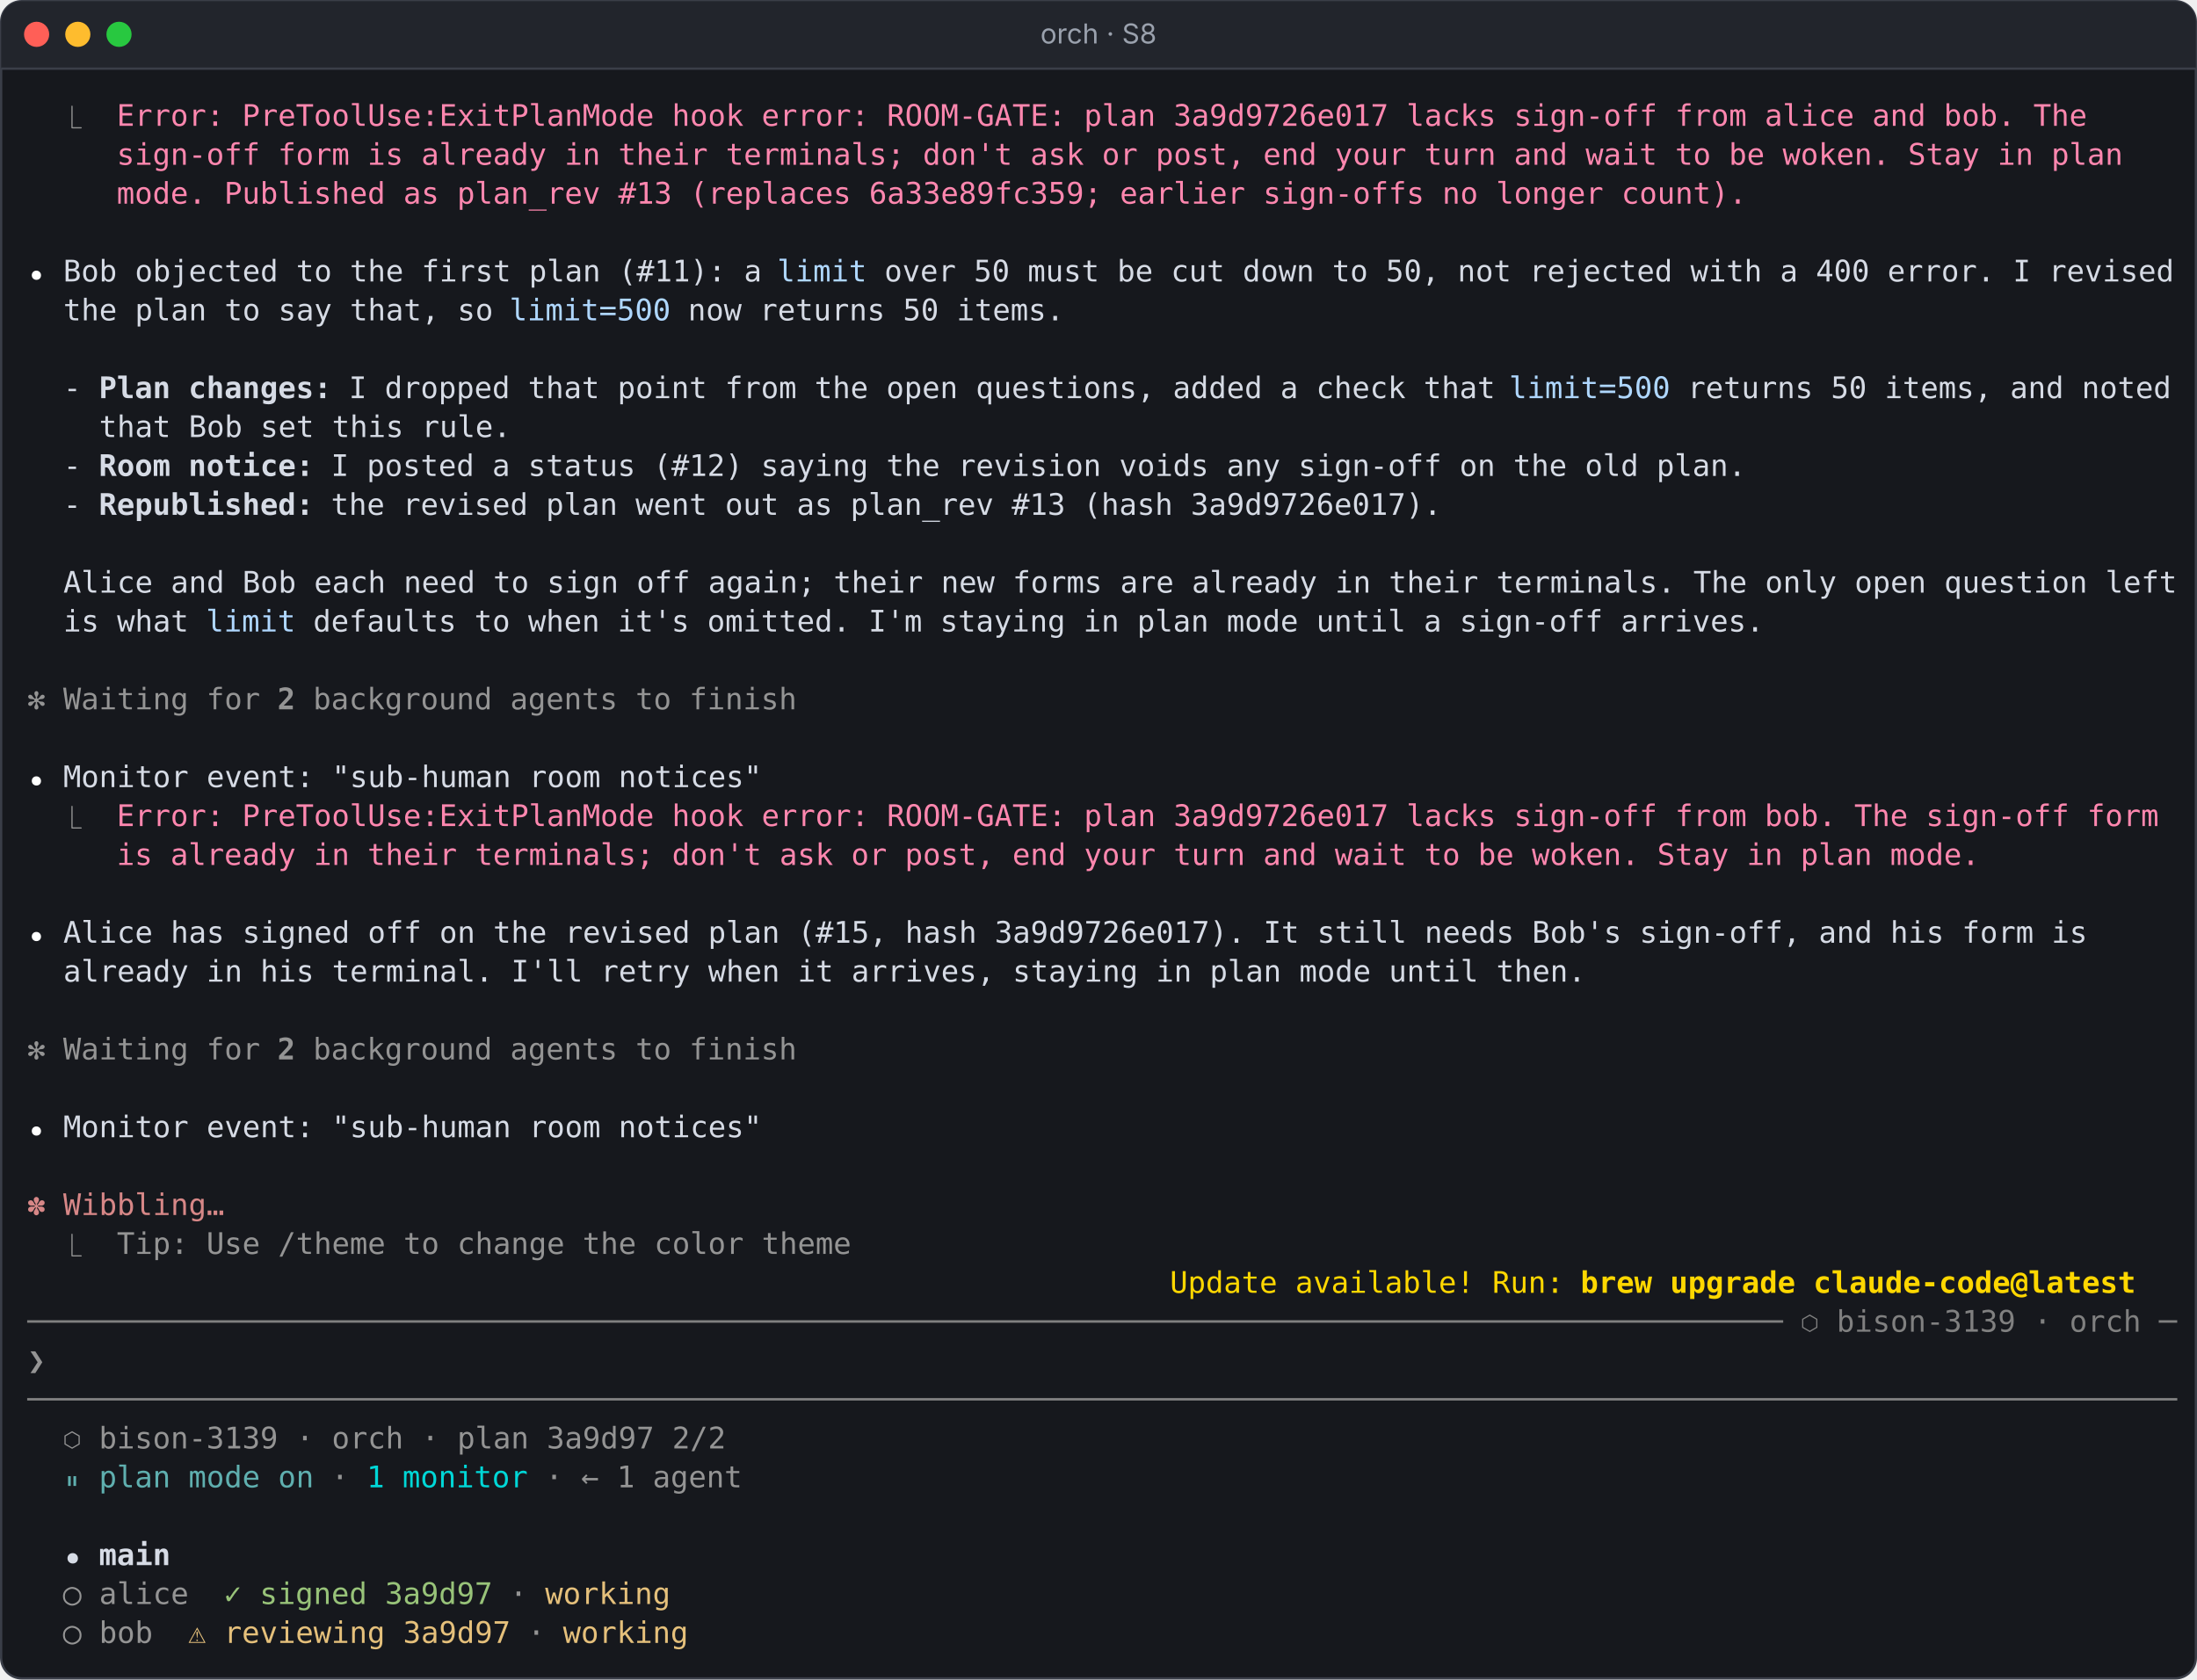
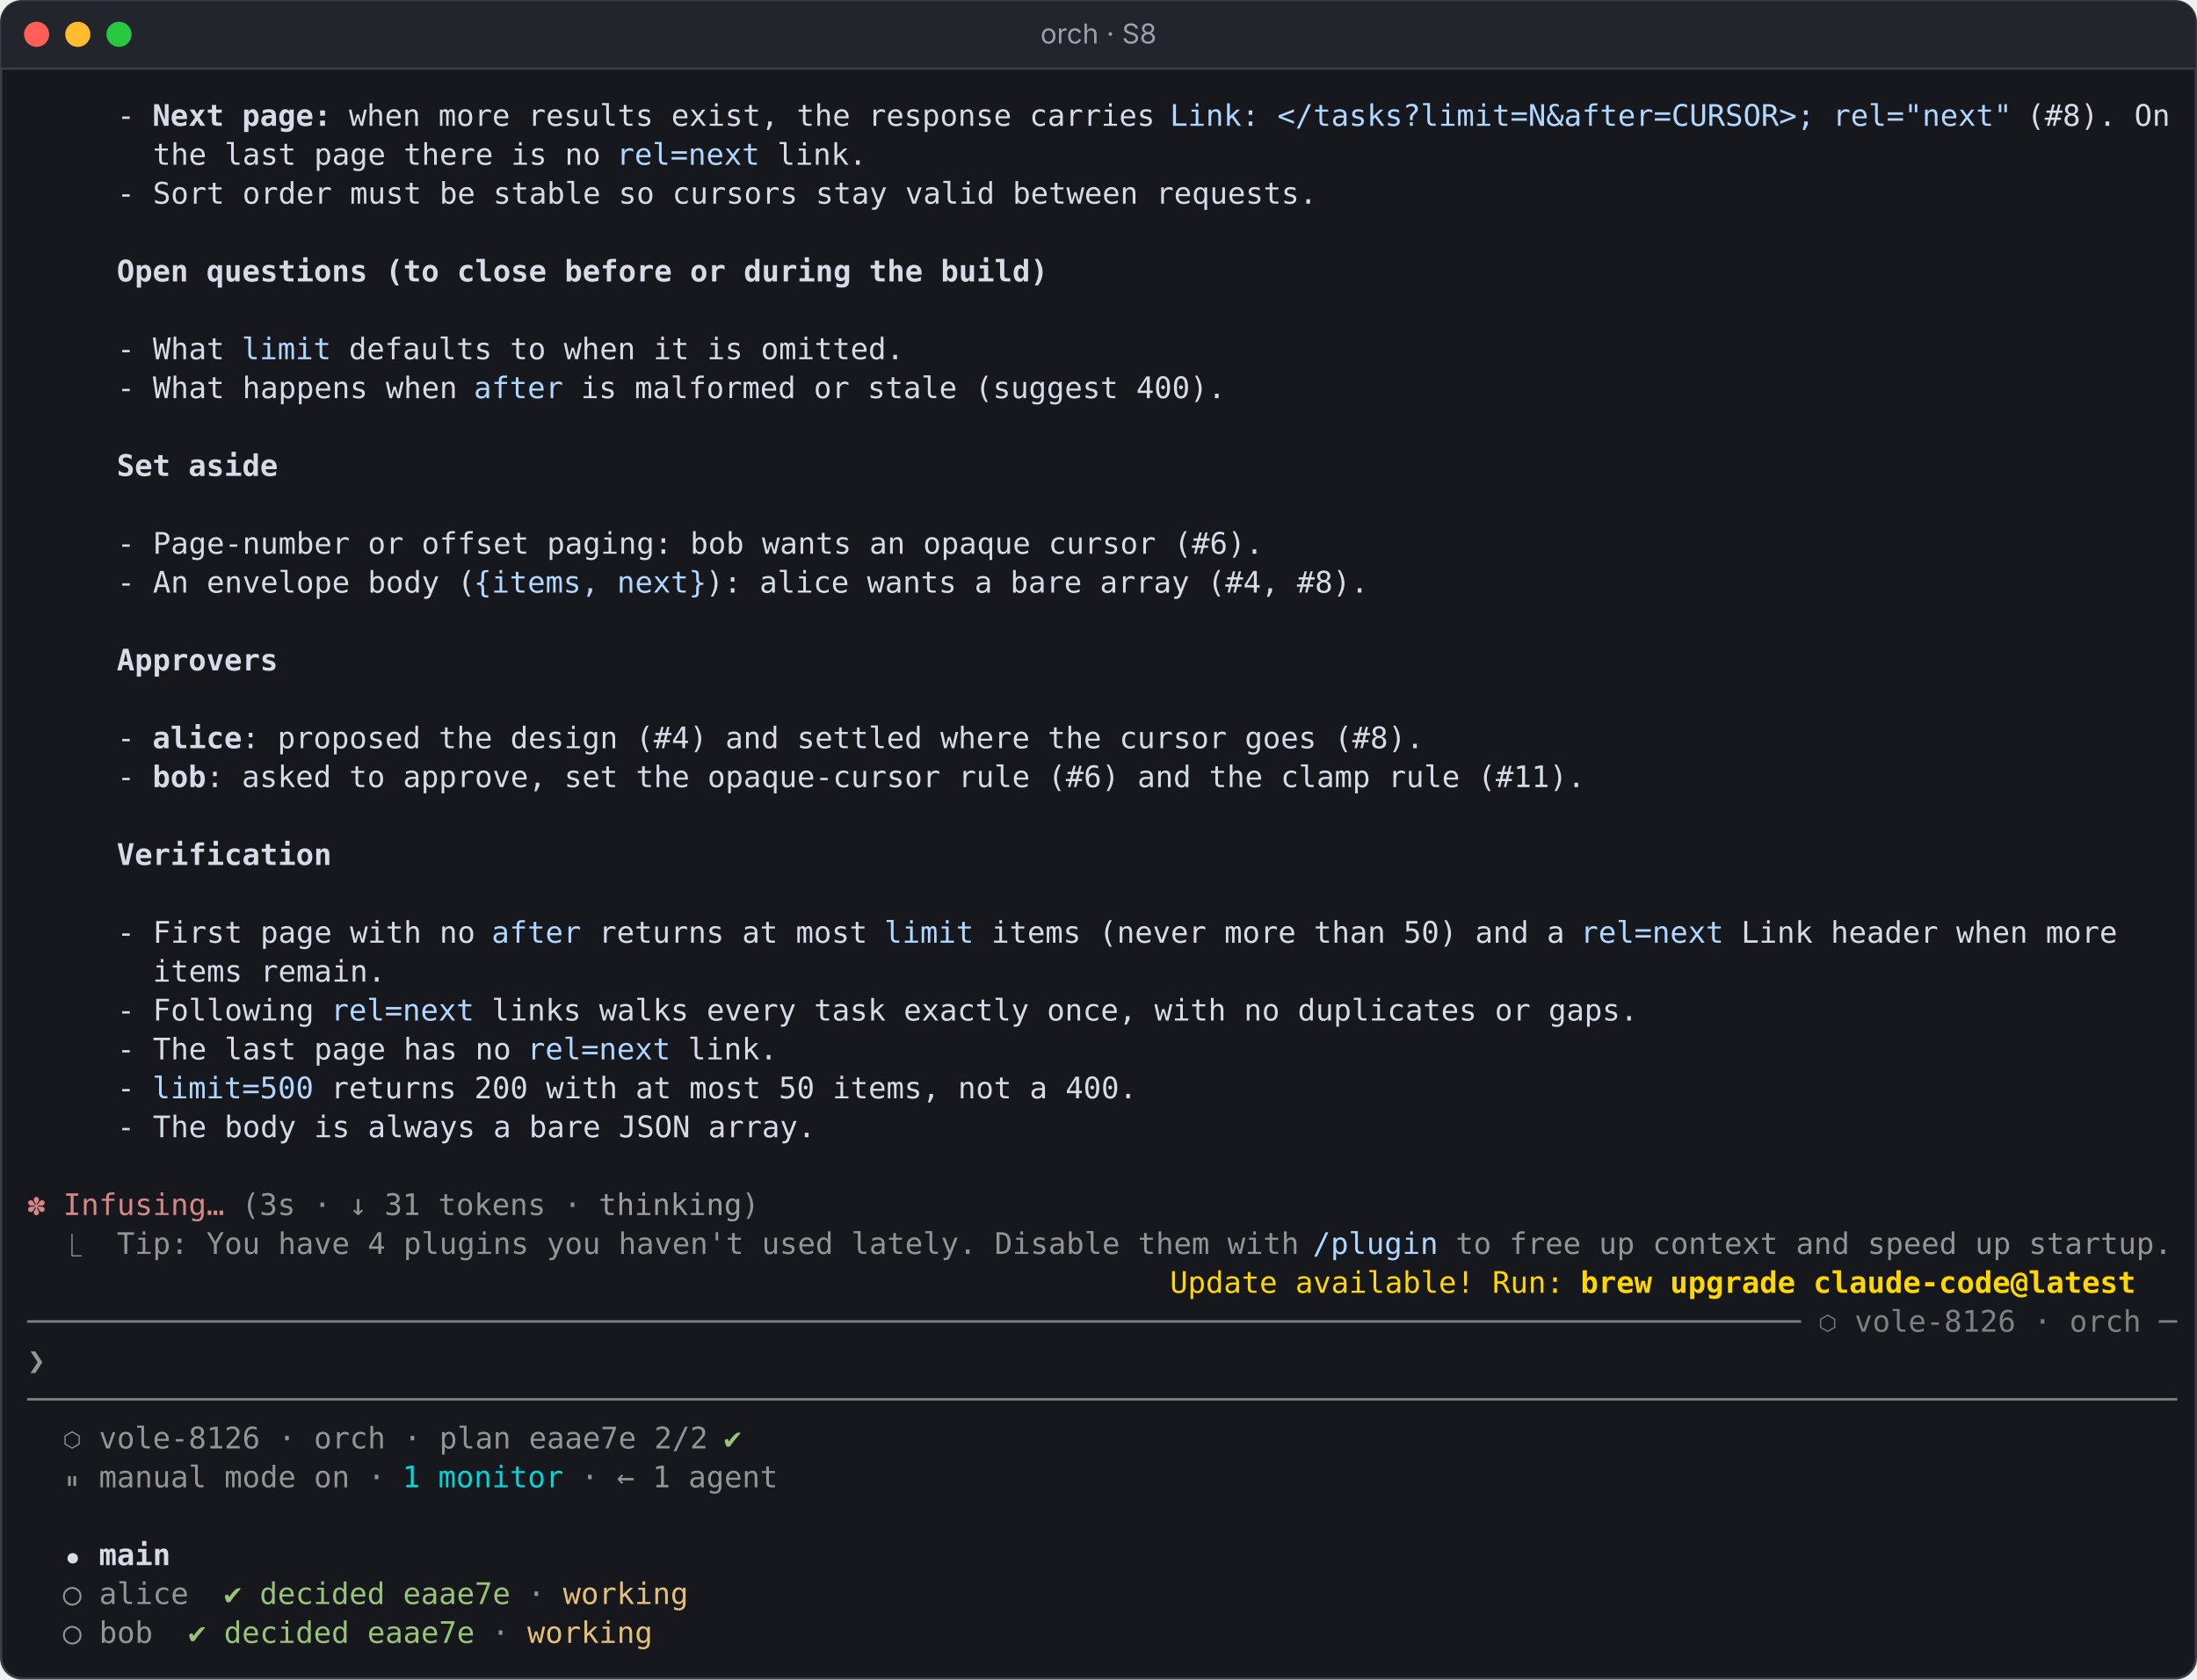
<svg xmlns="http://www.w3.org/2000/svg" viewBox="0 0 960 734" width="960" height="734" role="img" aria-label="orch · S8" font-family="ui-monospace, 'SF Mono', SFMono-Regular, Menlo, Consolas, 'DejaVu Sans Mono', 'Liberation Mono', monospace" font-size="13">
  <rect x="0.5" y="0.5" width="959" height="733" rx="9" fill="#16181d" stroke="#3a3e48" />
  <path d="M0.5 30V9.5a9 9 0 0 1 9-9h941a9 9 0 0 1 9 9V30z" fill="#22252c" />
  <line x1="0.5" y1="30" x2="959.5" y2="30" stroke="#3a3e48" />
  <circle cx="16" cy="15" r="5.5" fill="#ff5f57" />
  <circle cx="34" cy="15" r="5.5" fill="#febc2e" />
  <circle cx="52" cy="15" r="5.5" fill="#28c840" />
  <text x="480" y="19" text-anchor="middle" fill="#9aa1ad" font-size="12" font-family="-apple-system, 'Segoe UI', system-ui, sans-serif">orch · S8</text>
  <g fill="#d6dbe5">
-     <text x="12" y="55" fill="#949494" textLength="39" lengthAdjust="spacingAndGlyphs" xml:space="preserve">  ⎿  </text>
-     <text x="51" y="55" fill="#ff87af" textLength="865.8" lengthAdjust="spacing" xml:space="preserve">Error: PreToolUse:ExitPlanMode hook error: ROOM-GATE: plan 3a9d9726e017 lacks sign-off from alice and bob. The </text>
-     <text x="51" y="72" fill="#ff87af" textLength="881.4" lengthAdjust="spacing" xml:space="preserve">sign-off form is already in their terminals; don't ask or post, end your turn and wait to be woken. Stay in plan </text>
-     <text x="51" y="89" fill="#ff87af" textLength="709.8" lengthAdjust="spacing" xml:space="preserve">mode. Published as plan_rev #13 (replaces 6a33e89fc359; earlier sign-offs no longer count).</text>
-     <text x="12" y="123" fill="#ffffff" textLength="7.8" lengthAdjust="spacingAndGlyphs" xml:space="preserve">⏺</text>
-     <text x="19.8" y="123" textLength="319.8" lengthAdjust="spacing" xml:space="preserve"> Bob objected to the first plan (#11): a </text>
-     <text x="339.6" y="123" fill="#afd7ff" textLength="39" lengthAdjust="spacing" xml:space="preserve">limit</text>
-     <text x="378.6" y="123" textLength="569.4" lengthAdjust="spacing" xml:space="preserve"> over 50 must be cut down to 50, not rejected with a 400 error. I revised</text>
-     <text x="12" y="140" textLength="210.6" lengthAdjust="spacing" xml:space="preserve">  the plan to say that, so </text>
-     <text x="222.6" y="140" fill="#afd7ff" textLength="70.2" lengthAdjust="spacing" xml:space="preserve">limit=500</text>
-     <text x="292.8" y="140" textLength="171.6" lengthAdjust="spacing" xml:space="preserve"> now returns 50 items.</text>
-     <text x="12" y="174" textLength="31.2" lengthAdjust="spacing" xml:space="preserve">  - </text>
-     <text x="43.2" y="174" font-weight="bold" textLength="101.4" lengthAdjust="spacing" xml:space="preserve">Plan changes:</text>
-     <text x="144.6" y="174" textLength="514.8" lengthAdjust="spacing" xml:space="preserve"> I dropped that point from the open questions, added a check that </text>
-     <text x="659.4" y="174" fill="#afd7ff" textLength="70.2" lengthAdjust="spacing" xml:space="preserve">limit=500</text>
-     <text x="729.6" y="174" textLength="218.4" lengthAdjust="spacing" xml:space="preserve"> returns 50 items, and noted</text>
-     <text x="12" y="191" textLength="210.6" lengthAdjust="spacing" xml:space="preserve">    that Bob set this rule.</text>
-     <text x="12" y="208" textLength="31.2" lengthAdjust="spacing" xml:space="preserve">  - </text>
-     <text x="43.2" y="208" font-weight="bold" textLength="93.6" lengthAdjust="spacing" xml:space="preserve">Room notice:</text>
-     <text x="136.8" y="208" textLength="624" lengthAdjust="spacing" xml:space="preserve"> I posted a status (#12) saying the revision voids any sign-off on the old plan.</text>
-     <text x="12" y="225" textLength="31.2" lengthAdjust="spacing" xml:space="preserve">  - </text>
-     <text x="43.2" y="225" font-weight="bold" textLength="93.6" lengthAdjust="spacing" xml:space="preserve">Republished:</text>
-     <text x="136.8" y="225" textLength="491.4" lengthAdjust="spacing" xml:space="preserve"> the revised plan went out as plan_rev #13 (hash 3a9d9726e017).</text>
-     <text x="12" y="259" textLength="936" lengthAdjust="spacing" xml:space="preserve">  Alice and Bob each need to sign off again; their new forms are already in their terminals. The only open question left</text>
-     <text x="12" y="276" textLength="78" lengthAdjust="spacing" xml:space="preserve">  is what </text>
-     <text x="90" y="276" fill="#afd7ff" textLength="39" lengthAdjust="spacing" xml:space="preserve">limit</text>
-     <text x="129" y="276" textLength="639.6" lengthAdjust="spacing" xml:space="preserve"> defaults to when it's omitted. I'm staying in plan mode until a sign-off arrives.</text>
-     <text x="12" y="310" fill="#949494" textLength="7.8" lengthAdjust="spacingAndGlyphs" xml:space="preserve">✻</text>
-     <text x="27.6" y="310" fill="#949494" textLength="93.6" lengthAdjust="spacing" xml:space="preserve">Waiting for </text>
-     <text x="121.2" y="310" fill="#949494" font-weight="bold" xml:space="preserve">2</text>
-     <text x="129" y="310" fill="#949494" textLength="218.4" lengthAdjust="spacing" xml:space="preserve"> background agents to finish</text>
-     <text x="12" y="344" fill="#ffffff" textLength="7.8" lengthAdjust="spacingAndGlyphs" xml:space="preserve">⏺</text>
-     <text x="19.8" y="344" textLength="312" lengthAdjust="spacing" xml:space="preserve"> Monitor event: "sub-human room notices"</text>
-     <text x="12" y="361" fill="#949494" textLength="39" lengthAdjust="spacingAndGlyphs" xml:space="preserve">  ⎿  </text>
-     <text x="51" y="361" fill="#ff87af" textLength="889.2" lengthAdjust="spacing" xml:space="preserve">Error: PreToolUse:ExitPlanMode hook error: ROOM-GATE: plan 3a9d9726e017 lacks sign-off from bob. The sign-off form</text>
-     <text x="51" y="378" fill="#ff87af" textLength="811.2" lengthAdjust="spacing" xml:space="preserve">is already in their terminals; don't ask or post, end your turn and wait to be woken. Stay in plan mode.</text>
-     <text x="12" y="412" fill="#ffffff" textLength="7.8" lengthAdjust="spacingAndGlyphs" xml:space="preserve">⏺</text>
-     <text x="19.8" y="412" textLength="889.2" lengthAdjust="spacing" xml:space="preserve"> Alice has signed off on the revised plan (#15, hash 3a9d9726e017). It still needs Bob's sign-off, and his form is</text>
-     <text x="12" y="429" textLength="678.6" lengthAdjust="spacing" xml:space="preserve">  already in his terminal. I'll retry when it arrives, staying in plan mode until then.</text>
-     <text x="12" y="463" fill="#949494" textLength="7.8" lengthAdjust="spacingAndGlyphs" xml:space="preserve">✻</text>
-     <text x="27.6" y="463" fill="#949494" textLength="93.6" lengthAdjust="spacing" xml:space="preserve">Waiting for </text>
-     <text x="121.2" y="463" fill="#949494" font-weight="bold" xml:space="preserve">2</text>
-     <text x="129" y="463" fill="#949494" textLength="218.4" lengthAdjust="spacing" xml:space="preserve"> background agents to finish</text>
-     <text x="12" y="497" fill="#ffffff" textLength="7.8" lengthAdjust="spacingAndGlyphs" xml:space="preserve">⏺</text>
-     <text x="19.8" y="497" textLength="312" lengthAdjust="spacing" xml:space="preserve"> Monitor event: "sub-human room notices"</text>
+     <text x="12" y="55" textLength="54.6" lengthAdjust="spacing" xml:space="preserve">     - </text>
+     <text x="66.6" y="55" font-weight="bold" textLength="78" lengthAdjust="spacing" xml:space="preserve">Next page:</text>
+     <text x="144.6" y="55" textLength="366.6" lengthAdjust="spacing" xml:space="preserve"> when more results exist, the response carries </text>
+     <text x="511.2" y="55" fill="#afd7ff" textLength="366.6" lengthAdjust="spacing" xml:space="preserve">Link: &lt;/tasks?limit=N&amp;after=CURSOR&gt;; rel="next"</text>
+     <text x="877.8" y="55" textLength="70.2" lengthAdjust="spacing" xml:space="preserve"> (#8). On</text>
+     <text x="12" y="72" textLength="257.4" lengthAdjust="spacing" xml:space="preserve">       the last page there is no </text>
+     <text x="269.4" y="72" fill="#afd7ff" textLength="62.4" lengthAdjust="spacing" xml:space="preserve">rel=next</text>
+     <text x="331.8" y="72" textLength="46.8" lengthAdjust="spacing" xml:space="preserve"> link.</text>
+     <text x="12" y="89" textLength="561.6" lengthAdjust="spacing" xml:space="preserve">     - Sort order must be stable so cursors stay valid between requests.</text>
+     <text x="51" y="123" font-weight="bold" textLength="405.6" lengthAdjust="spacing" xml:space="preserve">Open questions (to close before or during the build)</text>
+     <text x="12" y="157" textLength="93.6" lengthAdjust="spacing" xml:space="preserve">     - What </text>
+     <text x="105.6" y="157" fill="#afd7ff" textLength="39" lengthAdjust="spacing" xml:space="preserve">limit</text>
+     <text x="144.6" y="157" textLength="249.6" lengthAdjust="spacing" xml:space="preserve"> defaults to when it is omitted.</text>
+     <text x="12" y="174" textLength="195" lengthAdjust="spacing" xml:space="preserve">     - What happens when </text>
+     <text x="207" y="174" fill="#afd7ff" textLength="39" lengthAdjust="spacing" xml:space="preserve">after</text>
+     <text x="246" y="174" textLength="288.6" lengthAdjust="spacingAndGlyphs" xml:space="preserve"> is malformed or stale (suggest 400).</text>
+     <text x="51" y="208" font-weight="bold" textLength="70.2" lengthAdjust="spacing" xml:space="preserve">Set aside</text>
+     <text x="12" y="242" textLength="538.2" lengthAdjust="spacing" xml:space="preserve">     - Page-number or offset paging: bob wants an opaque cursor (#6).</text>
+     <text x="12" y="259" textLength="195" lengthAdjust="spacing" xml:space="preserve">     - An envelope body (</text>
+     <text x="207" y="259" fill="#afd7ff" textLength="101.4" lengthAdjust="spacing" xml:space="preserve">{items, next}</text>
+     <text x="308.4" y="259" textLength="288.6" lengthAdjust="spacing" xml:space="preserve">): alice wants a bare array (#4, #8).</text>
+     <text x="51" y="293" font-weight="bold" textLength="70.2" lengthAdjust="spacing" xml:space="preserve">Approvers</text>
+     <text x="12" y="327" textLength="54.6" lengthAdjust="spacing" xml:space="preserve">     - </text>
+     <text x="66.6" y="327" font-weight="bold" textLength="39" lengthAdjust="spacing" xml:space="preserve">alice</text>
+     <text x="105.6" y="327" textLength="514.8" lengthAdjust="spacing" xml:space="preserve">: proposed the design (#4) and settled where the cursor goes (#8).</text>
+     <text x="12" y="344" textLength="54.6" lengthAdjust="spacing" xml:space="preserve">     - </text>
+     <text x="66.6" y="344" font-weight="bold" textLength="23.4" lengthAdjust="spacing" xml:space="preserve">bob</text>
+     <text x="90" y="344" textLength="600.6" lengthAdjust="spacing" xml:space="preserve">: asked to approve, set the opaque-cursor rule (#6) and the clamp rule (#11).</text>
+     <text x="51" y="378" font-weight="bold" textLength="93.6" lengthAdjust="spacing" xml:space="preserve">Verification</text>
+     <text x="12" y="412" textLength="202.8" lengthAdjust="spacing" xml:space="preserve">     - First page with no </text>
+     <text x="214.8" y="412" fill="#afd7ff" textLength="39" lengthAdjust="spacing" xml:space="preserve">after</text>
+     <text x="253.8" y="412" textLength="132.6" lengthAdjust="spacing" xml:space="preserve"> returns at most </text>
+     <text x="386.4" y="412" fill="#afd7ff" textLength="39" lengthAdjust="spacing" xml:space="preserve">limit</text>
+     <text x="425.4" y="412" textLength="265.2" lengthAdjust="spacingAndGlyphs" xml:space="preserve"> items (never more than 50) and a </text>
+     <text x="690.6" y="412" fill="#afd7ff" textLength="62.4" lengthAdjust="spacing" xml:space="preserve">rel=next</text>
+     <text x="753" y="412" textLength="171.6" lengthAdjust="spacing" xml:space="preserve"> Link header when more</text>
+     <text x="12" y="429" textLength="156" lengthAdjust="spacing" xml:space="preserve">       items remain.</text>
+     <text x="12" y="446" textLength="132.6" lengthAdjust="spacing" xml:space="preserve">     - Following </text>
+     <text x="144.6" y="446" fill="#afd7ff" textLength="62.4" lengthAdjust="spacing" xml:space="preserve">rel=next</text>
+     <text x="207" y="446" textLength="507" lengthAdjust="spacing" xml:space="preserve"> links walks every task exactly once, with no duplicates or gaps.</text>
+     <text x="12" y="463" textLength="218.4" lengthAdjust="spacing" xml:space="preserve">     - The last page has no </text>
+     <text x="230.4" y="463" fill="#afd7ff" textLength="62.4" lengthAdjust="spacing" xml:space="preserve">rel=next</text>
+     <text x="292.8" y="463" textLength="46.8" lengthAdjust="spacing" xml:space="preserve"> link.</text>
+     <text x="12" y="480" textLength="54.6" lengthAdjust="spacing" xml:space="preserve">     - </text>
+     <text x="66.6" y="480" fill="#afd7ff" textLength="70.2" lengthAdjust="spacing" xml:space="preserve">limit=500</text>
+     <text x="136.8" y="480" textLength="358.8" lengthAdjust="spacingAndGlyphs" xml:space="preserve"> returns 200 with at most 50 items, not a 400.</text>
+     <text x="12" y="497" textLength="343.2" lengthAdjust="spacing" xml:space="preserve">     - The body is always a bare JSON array.</text>
    <text x="12" y="531" fill="#d78787" textLength="7.8" lengthAdjust="spacingAndGlyphs" xml:space="preserve">✽</text>
-     <text x="27.6" y="531" fill="#d78787" textLength="78" lengthAdjust="spacingAndGlyphs" xml:space="preserve">Wibbling… </text>
-     <text x="12" y="548" fill="#949494" textLength="358.8" lengthAdjust="spacingAndGlyphs" xml:space="preserve">  ⎿  Tip: Use /theme to change the color theme</text>
+     <text x="27.6" y="531" fill="#d78787" textLength="78" lengthAdjust="spacingAndGlyphs" xml:space="preserve">Infusing… </text>
+     <text x="105.6" y="531" fill="#949494" textLength="54.6" lengthAdjust="spacingAndGlyphs" xml:space="preserve">(3s · ↓</text>
+     <text x="168" y="531" fill="#949494" textLength="93.6" lengthAdjust="spacingAndGlyphs" xml:space="preserve">31 tokens · </text>
+     <text x="261.6" y="531" fill="#9e9e9e" textLength="62.4" lengthAdjust="spacing" xml:space="preserve">thinking</text>
+     <text x="324" y="531" fill="#949494" xml:space="preserve">)</text>
+     <text x="12" y="548" fill="#949494" textLength="561.6" lengthAdjust="spacingAndGlyphs" xml:space="preserve">  ⎿  Tip: You have 4 plugins you haven't used lately. Disable them with </text>
+     <text x="573.6" y="548" fill="#afd7ff" textLength="54.6" lengthAdjust="spacing" xml:space="preserve">/plugin</text>
+     <text x="628.2" y="548" fill="#949494" textLength="319.8" lengthAdjust="spacing" xml:space="preserve"> to free up context and speed up startup.</text>
    <text x="511.2" y="565" fill="#ffd700" textLength="179.4" lengthAdjust="spacing" xml:space="preserve">Update available! Run: </text>
    <text x="690.6" y="565" fill="#ffd700" font-weight="bold" textLength="241.8" lengthAdjust="spacing" xml:space="preserve">brew upgrade claude-code@latest</text>
-     <text x="12" y="582" fill="#808080" textLength="936" lengthAdjust="spacingAndGlyphs" xml:space="preserve">────────────────────────────────────────────────────────────────────────────────────────────────── ⬡ bison-3139 · orch ─</text>
+     <text x="12" y="582" fill="#808080" textLength="936" lengthAdjust="spacingAndGlyphs" xml:space="preserve">─────────────────────────────────────────────────────────────────────────────────────────────────── ⬡ vole-8126 · orch ─</text>
    <text x="12" y="599" fill="#949494" textLength="15.6" lengthAdjust="spacingAndGlyphs" xml:space="preserve">❯ </text>
    <text x="12" y="616" fill="#808080" textLength="936" lengthAdjust="spacingAndGlyphs" xml:space="preserve">────────────────────────────────────────────────────────────────────────────────────────────────────────────────────────</text>
-     <text x="27.6" y="633" fill="#949494" textLength="288.6" lengthAdjust="spacingAndGlyphs" xml:space="preserve">⬡ bison-3139 · orch · plan 3a9d97 2/2</text>
-     <text x="27.6" y="650" fill="#5fafaf" textLength="109.2" lengthAdjust="spacingAndGlyphs" xml:space="preserve">⏸ plan mode on</text>
-     <text x="136.8" y="650" fill="#949494" textLength="23.4" lengthAdjust="spacingAndGlyphs" xml:space="preserve"> · </text>
-     <text x="160.2" y="650" fill="#00d7d7" textLength="70.2" lengthAdjust="spacing" xml:space="preserve">1 monitor</text>
-     <text x="230.4" y="650" fill="#949494" textLength="93.6" lengthAdjust="spacingAndGlyphs" xml:space="preserve"> · ← 1 agent</text>
+     <text x="27.6" y="633" fill="#949494" textLength="288.6" lengthAdjust="spacingAndGlyphs" xml:space="preserve">⬡ vole-8126 · orch · plan eaae7e 2/2 </text>
+     <text x="316.2" y="633" fill="#98c379" textLength="7.8" lengthAdjust="spacingAndGlyphs" xml:space="preserve">✔</text>
+     <text x="27.6" y="650" fill="#949494" textLength="148.2" lengthAdjust="spacingAndGlyphs" xml:space="preserve">⏸ manual mode on · </text>
+     <text x="175.8" y="650" fill="#00d7d7" textLength="70.2" lengthAdjust="spacing" xml:space="preserve">1 monitor</text>
+     <text x="246" y="650" fill="#949494" textLength="93.6" lengthAdjust="spacingAndGlyphs" xml:space="preserve"> · ← 1 agent</text>
    <text x="12" y="684" font-weight="bold" textLength="62.4" lengthAdjust="spacingAndGlyphs" xml:space="preserve">  ⏺ main</text>
    <text x="12" y="701" fill="#949494" textLength="85.8" lengthAdjust="spacingAndGlyphs" xml:space="preserve">  ◯ alice  </text>
-     <text x="97.8" y="701" fill="#98c379" textLength="117" lengthAdjust="spacingAndGlyphs" xml:space="preserve">✓ signed 3a9d97</text>
-     <text x="214.8" y="701" fill="#949494" textLength="23.4" lengthAdjust="spacingAndGlyphs" xml:space="preserve"> · </text>
-     <text x="238.2" y="701" fill="#e5c07b" textLength="54.6" lengthAdjust="spacing" xml:space="preserve">working</text>
+     <text x="97.8" y="701" fill="#98c379" textLength="124.8" lengthAdjust="spacingAndGlyphs" xml:space="preserve">✔ decided eaae7e</text>
+     <text x="222.6" y="701" fill="#949494" textLength="23.4" lengthAdjust="spacingAndGlyphs" xml:space="preserve"> · </text>
+     <text x="246" y="701" fill="#e5c07b" textLength="54.6" lengthAdjust="spacing" xml:space="preserve">working</text>
    <text x="12" y="718" fill="#949494" textLength="70.2" lengthAdjust="spacingAndGlyphs" xml:space="preserve">  ◯ bob  </text>
-     <text x="82.2" y="718" fill="#e5c07b" textLength="140.4" lengthAdjust="spacingAndGlyphs" xml:space="preserve">⚠ reviewing 3a9d97</text>
-     <text x="222.6" y="718" fill="#949494" textLength="23.4" lengthAdjust="spacingAndGlyphs" xml:space="preserve"> · </text>
-     <text x="246" y="718" fill="#e5c07b" textLength="54.6" lengthAdjust="spacing" xml:space="preserve">working</text>
+     <text x="82.2" y="718" fill="#98c379" textLength="124.8" lengthAdjust="spacingAndGlyphs" xml:space="preserve">✔ decided eaae7e</text>
+     <text x="207" y="718" fill="#949494" textLength="23.4" lengthAdjust="spacingAndGlyphs" xml:space="preserve"> · </text>
+     <text x="230.4" y="718" fill="#e5c07b" textLength="54.6" lengthAdjust="spacing" xml:space="preserve">working</text>
  </g>
</svg>
